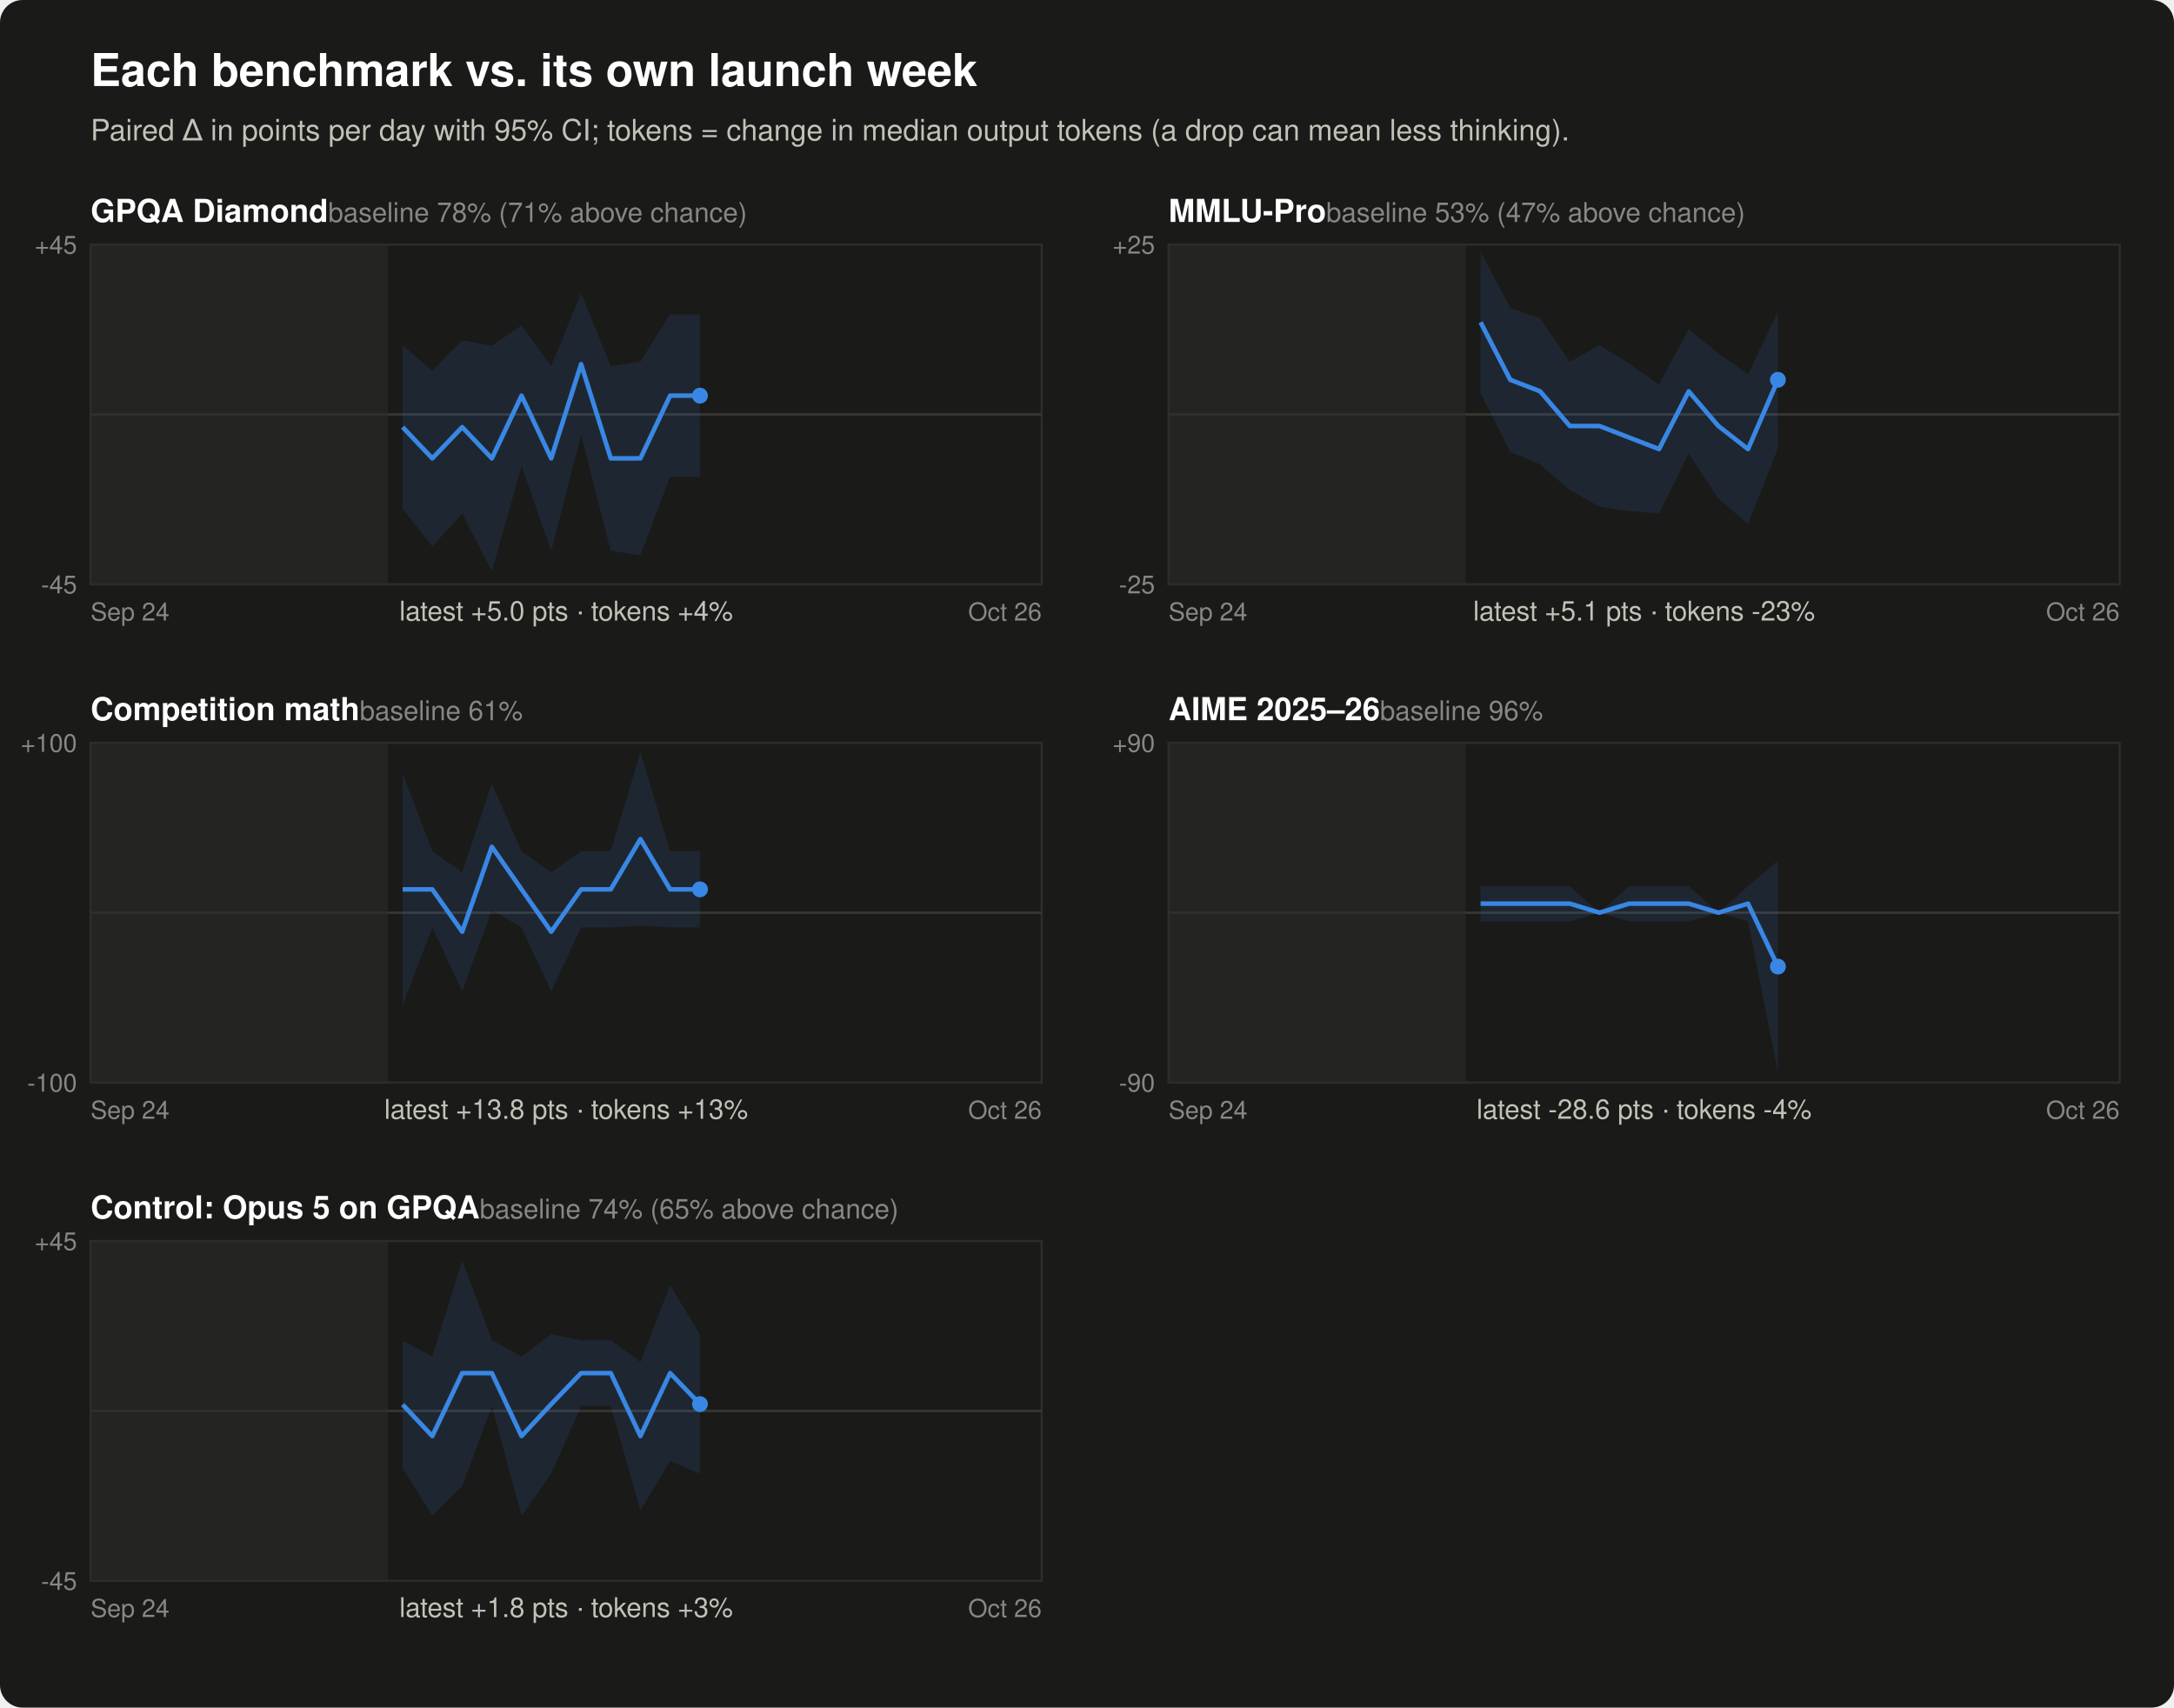
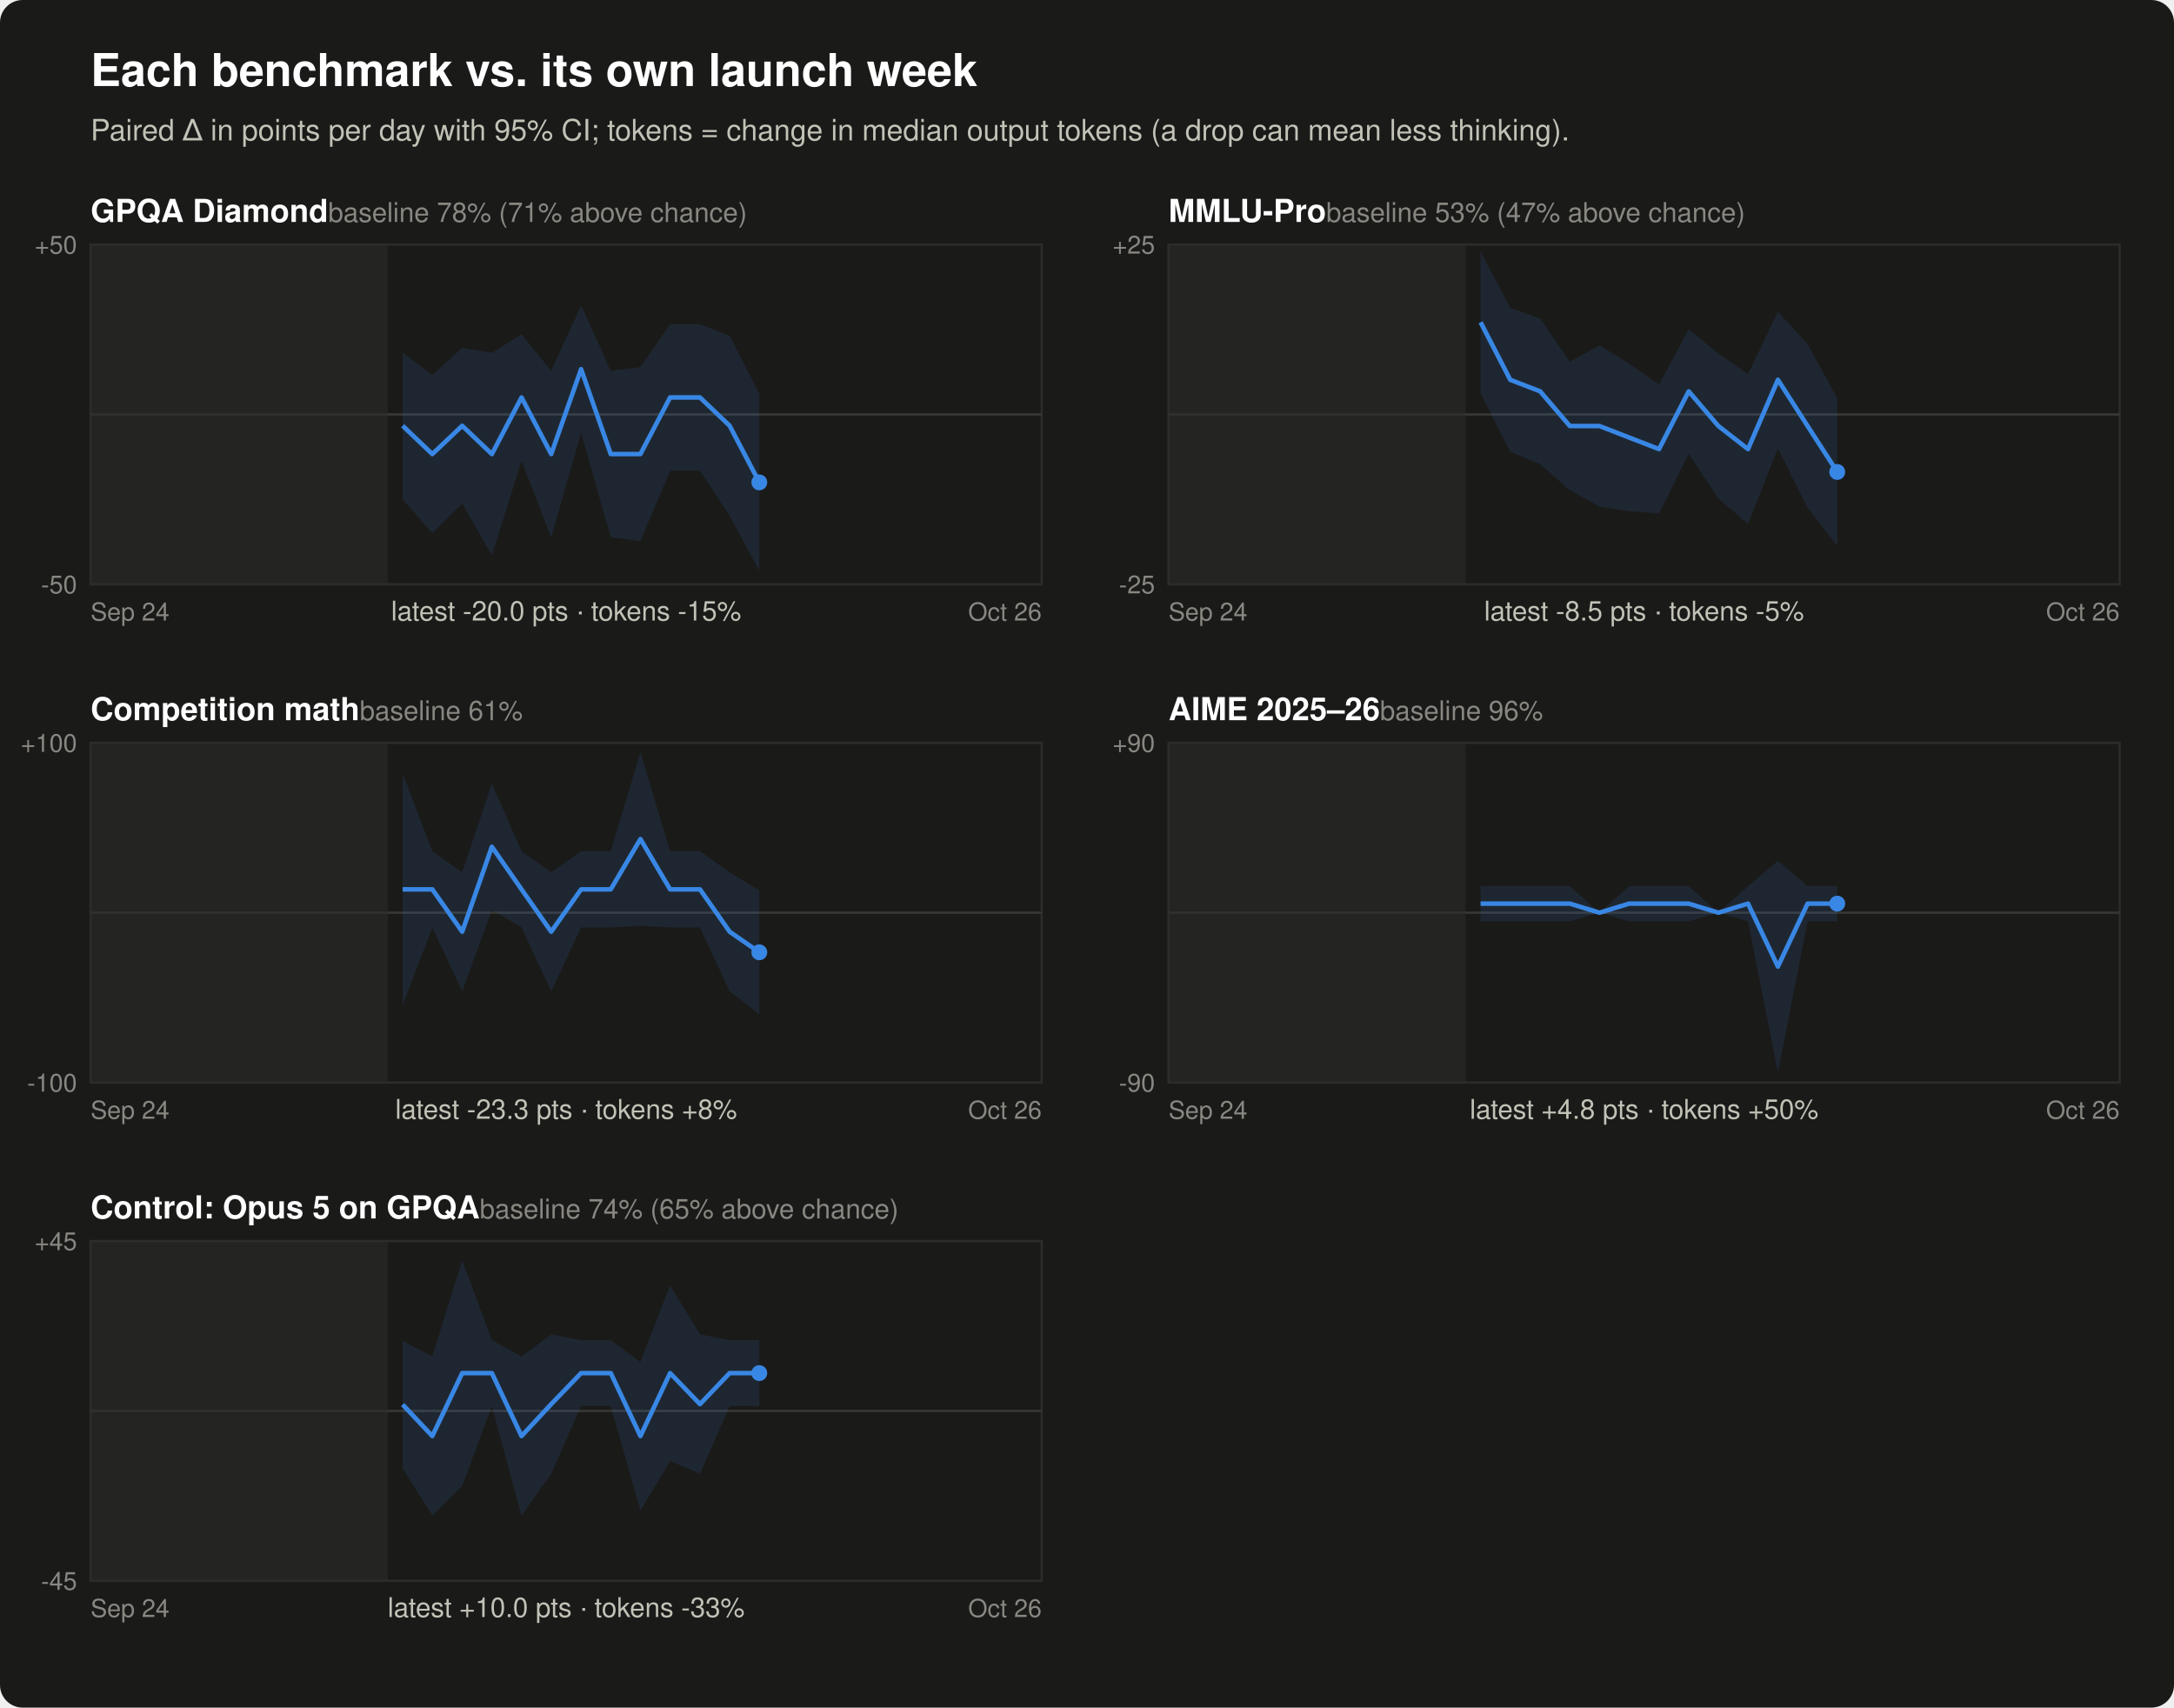
<svg xmlns="http://www.w3.org/2000/svg" width="960" height="754" viewBox="0 0 960 754" font-family="-apple-system, Segoe UI, Helvetica, Arial, sans-serif" role="img" aria-labelledby="ft fd">
  <rect width="960" height="754" rx="10" fill="#1a1a19" />
  <text x="40" y="38" fill="#ffffff" font-size="20" font-weight="600">Each benchmark vs. its own launch week</text>
  <text x="40" y="62" fill="#c3c2b7" font-size="13">Paired Δ in points per day with 95% CI; tokens = change in median output tokens (a drop can mean less thinking).</text>
  <text x="40" y="98" fill="#ffffff" font-size="14" font-weight="600">GPQA Diamond<tspan fill="#898781" font-weight="400" font-size="12">  baseline 78% (71% above chance)</tspan>
  </text>
  <rect x="40" y="108" width="420" height="150" fill="none" stroke="#2c2c2a" />
  <line x1="40" y1="183.0" x2="460" y2="183.0" stroke="#383835" />
-   <text x="34" y="262.0" text-anchor="end" fill="#898781" font-size="11">-45</text>
-   <text x="34" y="112.0" text-anchor="end" fill="#898781" font-size="11">+45</text>
+   <text x="34" y="262.0" text-anchor="end" fill="#898781" font-size="11">-50</text>
+   <text x="34" y="112.0" text-anchor="end" fill="#898781" font-size="11">+50</text>
  <rect x="40.0" y="108" width="131.2" height="150" fill="#2c2c2a" opacity="0.6" />
  <text x="40" y="274" fill="#898781" font-size="11">Sep 24</text>
  <text x="460" y="274" text-anchor="end" fill="#898781" font-size="11">Oct 26</text>
-   <path d="M177.8,152.5 L190.9,163.7 L204.1,150.3 L217.2,152.7 L230.3,143.7 L243.4,161.7 L256.6,129.5 L269.7,161.7 L282.8,159.7 L295.9,138.8 L309.1,138.8 L309.1,210.5 L295.9,210.5 L282.8,245.2 L269.7,243.2 L256.6,192.0 L243.4,243.2 L230.3,205.7 L217.2,252.2 L204.1,226.8 L190.9,241.2 L177.8,224.6 Z" fill="#3987e5" opacity="0.12" />
-   <path d="M177.8,188.6 L190.9,202.4 L204.1,188.6 L217.2,202.4 L230.3,174.7 L243.4,202.4 L256.6,160.8 L269.7,202.4 L282.8,202.4 L295.9,174.7 L309.1,174.7" fill="none" stroke="#3987e5" stroke-width="2" stroke-linejoin="round" />
-   <circle cx="309.1" cy="174.7" r="3.5" fill="#3987e5" />
-   <text x="250.0" y="274" text-anchor="middle" fill="#c3c2b7" font-size="12">latest +5.0 pts · tokens +4%</text>
+   <path d="M177.8,155.6 L190.9,165.6 L204.1,153.6 L217.2,155.8 L230.3,147.6 L243.4,163.8 L256.6,134.9 L269.7,163.8 L282.8,162.1 L295.9,143.2 L309.1,143.2 L322.2,148.3 L335.3,173.9 L335.3,252.1 L322.2,227.7 L309.1,207.8 L295.9,207.8 L282.8,238.9 L269.7,237.2 L256.6,191.1 L243.4,237.2 L230.3,203.4 L217.2,245.2 L204.1,222.4 L190.9,235.4 L177.8,220.4 Z" fill="#3987e5" opacity="0.12" />
+   <path d="M177.8,188.0 L190.9,200.5 L204.1,188.0 L217.2,200.5 L230.3,175.5 L243.4,200.5 L256.6,163.0 L269.7,200.5 L282.8,200.5 L295.9,175.5 L309.1,175.5 L322.2,188.0 L335.3,213.0" fill="none" stroke="#3987e5" stroke-width="2" stroke-linejoin="round" />
+   <circle cx="335.3" cy="213.0" r="3.5" fill="#3987e5" />
+   <text x="250.0" y="274" text-anchor="middle" fill="#c3c2b7" font-size="12">latest -20.0 pts · tokens -15%</text>
  <text x="516" y="98" fill="#ffffff" font-size="14" font-weight="600">MMLU-Pro<tspan fill="#898781" font-weight="400" font-size="12">  baseline 53% (47% above chance)</tspan>
  </text>
  <rect x="516" y="108" width="420" height="150" fill="none" stroke="#2c2c2a" />
  <line x1="516" y1="183.0" x2="936" y2="183.0" stroke="#383835" />
  <text x="510" y="262.0" text-anchor="end" fill="#898781" font-size="11">-25</text>
  <text x="510" y="112.0" text-anchor="end" fill="#898781" font-size="11">+25</text>
  <rect x="516.0" y="108" width="131.2" height="150" fill="#2c2c2a" opacity="0.6" />
  <text x="516" y="274" fill="#898781" font-size="11">Sep 24</text>
  <text x="936" y="274" text-anchor="end" fill="#898781" font-size="11">Oct 26</text>
-   <path d="M653.8,111.1 L666.9,136.0 L680.1,140.6 L693.2,159.8 L706.3,152.5 L719.4,160.6 L732.6,169.8 L745.7,145.4 L758.8,156.1 L771.9,165.2 L785.1,137.6 L785.1,197.9 L771.9,231.3 L758.8,220.1 L745.7,200.3 L732.6,226.7 L719.4,225.7 L706.3,223.7 L693.2,216.4 L680.1,205.0 L666.9,199.5 L653.8,173.6 Z" fill="#3987e5" opacity="0.12" />
-   <path d="M653.8,142.3 L666.9,167.7 L680.1,172.8 L693.2,188.1 L706.3,188.1 L719.4,193.2 L732.6,198.3 L745.7,172.8 L758.8,188.1 L771.9,198.3 L785.1,167.7" fill="none" stroke="#3987e5" stroke-width="2" stroke-linejoin="round" />
-   <circle cx="785.1" cy="167.7" r="3.5" fill="#3987e5" />
-   <text x="726.0" y="274" text-anchor="middle" fill="#c3c2b7" font-size="12">latest +5.1 pts · tokens -23%</text>
+   <path d="M653.8,111.1 L666.9,136.0 L680.1,140.6 L693.2,159.8 L706.3,152.5 L719.4,160.6 L732.6,169.8 L745.7,145.4 L758.8,156.1 L771.9,165.2 L785.1,137.6 L798.2,152.0 L811.3,175.8 L811.3,241.0 L798.2,224.2 L785.1,197.9 L771.9,231.3 L758.8,220.1 L745.7,200.3 L732.6,226.7 L719.4,225.7 L706.3,223.7 L693.2,216.4 L680.1,205.0 L666.9,199.5 L653.8,173.6 Z" fill="#3987e5" opacity="0.12" />
+   <path d="M653.8,142.3 L666.9,167.7 L680.1,172.8 L693.2,188.1 L706.3,188.1 L719.4,193.2 L732.6,198.3 L745.7,172.8 L758.8,188.1 L771.9,198.3 L785.1,167.7 L798.2,188.1 L811.3,208.4" fill="none" stroke="#3987e5" stroke-width="2" stroke-linejoin="round" />
+   <circle cx="811.3" cy="208.4" r="3.5" fill="#3987e5" />
+   <text x="726.0" y="274" text-anchor="middle" fill="#c3c2b7" font-size="12">latest -8.5 pts · tokens -5%</text>
  <text x="40" y="318" fill="#ffffff" font-size="14" font-weight="600">Competition math<tspan fill="#898781" font-weight="400" font-size="12">  baseline 61%</tspan>
  </text>
  <rect x="40" y="328" width="420" height="150" fill="none" stroke="#2c2c2a" />
  <line x1="40" y1="403.0" x2="460" y2="403.0" stroke="#383835" />
  <text x="34" y="482.0" text-anchor="end" fill="#898781" font-size="11">-100</text>
  <text x="34" y="332.0" text-anchor="end" fill="#898781" font-size="11">+100</text>
  <rect x="40.0" y="328" width="131.2" height="150" fill="#2c2c2a" opacity="0.6" />
  <text x="40" y="494" fill="#898781" font-size="11">Sep 24</text>
  <text x="460" y="494" text-anchor="end" fill="#898781" font-size="11">Oct 26</text>
-   <path d="M177.8,341.5 L190.9,375.9 L204.1,385.2 L217.2,346.1 L230.3,375.9 L243.4,385.2 L256.6,375.9 L269.7,375.9 L282.8,332.2 L295.9,375.9 L309.1,375.9 L309.1,409.5 L295.9,409.5 L282.8,408.8 L269.7,409.5 L256.6,409.5 L243.4,437.7 L230.3,409.5 L217.2,401.8 L204.1,437.7 L190.9,409.5 L177.8,443.9 Z" fill="#3987e5" opacity="0.12" />
-   <path d="M177.8,392.7 L190.9,392.7 L204.1,411.4 L217.2,373.9 L230.3,392.7 L243.4,411.4 L256.6,392.7 L269.7,392.7 L282.8,370.5 L295.9,392.7 L309.1,392.7" fill="none" stroke="#3987e5" stroke-width="2" stroke-linejoin="round" />
-   <circle cx="309.1" cy="392.7" r="3.5" fill="#3987e5" />
-   <text x="250.0" y="494" text-anchor="middle" fill="#c3c2b7" font-size="12">latest +13.8 pts · tokens +13%</text>
+   <path d="M177.8,341.5 L190.9,375.9 L204.1,385.2 L217.2,346.1 L230.3,375.9 L243.4,385.2 L256.6,375.9 L269.7,375.9 L282.8,332.2 L295.9,375.9 L309.1,375.9 L322.2,385.2 L335.3,393.2 L335.3,447.8 L322.2,437.7 L309.1,409.5 L295.9,409.5 L282.8,408.8 L269.7,409.5 L256.6,409.5 L243.4,437.7 L230.3,409.5 L217.2,401.8 L204.1,437.7 L190.9,409.5 L177.8,443.9 Z" fill="#3987e5" opacity="0.12" />
+   <path d="M177.8,392.7 L190.9,392.7 L204.1,411.4 L217.2,373.9 L230.3,392.7 L243.4,411.4 L256.6,392.7 L269.7,392.7 L282.8,370.5 L295.9,392.7 L309.1,392.7 L322.2,411.4 L335.3,420.5" fill="none" stroke="#3987e5" stroke-width="2" stroke-linejoin="round" />
+   <circle cx="335.3" cy="420.5" r="3.5" fill="#3987e5" />
+   <text x="250.0" y="494" text-anchor="middle" fill="#c3c2b7" font-size="12">latest -23.3 pts · tokens +8%</text>
  <text x="516" y="318" fill="#ffffff" font-size="14" font-weight="600">AIME 2025–26<tspan fill="#898781" font-weight="400" font-size="12">  baseline 96%</tspan>
  </text>
  <rect x="516" y="328" width="420" height="150" fill="none" stroke="#2c2c2a" />
  <line x1="516" y1="403.0" x2="936" y2="403.0" stroke="#383835" />
  <text x="510" y="482.0" text-anchor="end" fill="#898781" font-size="11">-90</text>
  <text x="510" y="332.0" text-anchor="end" fill="#898781" font-size="11">+90</text>
  <rect x="516.0" y="328" width="131.2" height="150" fill="#2c2c2a" opacity="0.6" />
  <text x="516" y="494" fill="#898781" font-size="11">Sep 24</text>
  <text x="936" y="494" text-anchor="end" fill="#898781" font-size="11">Oct 26</text>
-   <path d="M653.8,391.3 L666.9,391.3 L680.1,391.3 L693.2,391.3 L706.3,403.0 L719.4,391.3 L732.6,391.3 L745.7,391.3 L758.8,403.0 L771.9,391.3 L785.1,380.1 L785.1,473.5 L771.9,406.8 L758.8,403.0 L745.7,406.8 L732.6,406.8 L719.4,406.8 L706.3,403.0 L693.2,406.8 L680.1,406.8 L666.9,406.8 L653.8,406.8 Z" fill="#3987e5" opacity="0.12" />
-   <path d="M653.8,399.0 L666.9,399.0 L680.1,399.0 L693.2,399.0 L706.3,403.0 L719.4,399.0 L732.6,399.0 L745.7,399.0 L758.8,403.0 L771.9,399.0 L785.1,426.8" fill="none" stroke="#3987e5" stroke-width="2" stroke-linejoin="round" />
-   <circle cx="785.1" cy="426.8" r="3.5" fill="#3987e5" />
-   <text x="726.0" y="494" text-anchor="middle" fill="#c3c2b7" font-size="12">latest -28.6 pts · tokens -4%</text>
+   <path d="M653.8,391.3 L666.9,391.3 L680.1,391.3 L693.2,391.3 L706.3,403.0 L719.4,391.3 L732.6,391.3 L745.7,391.3 L758.8,403.0 L771.9,391.3 L785.1,380.1 L798.2,391.3 L811.3,391.3 L811.3,406.8 L798.2,406.8 L785.1,473.5 L771.9,406.8 L758.8,403.0 L745.7,406.8 L732.6,406.8 L719.4,406.8 L706.3,403.0 L693.2,406.8 L680.1,406.8 L666.9,406.8 L653.8,406.8 Z" fill="#3987e5" opacity="0.12" />
+   <path d="M653.8,399.0 L666.9,399.0 L680.1,399.0 L693.2,399.0 L706.3,403.0 L719.4,399.0 L732.6,399.0 L745.7,399.0 L758.8,403.0 L771.9,399.0 L785.1,426.8 L798.2,399.0 L811.3,399.0" fill="none" stroke="#3987e5" stroke-width="2" stroke-linejoin="round" />
+   <circle cx="811.3" cy="399.0" r="3.5" fill="#3987e5" />
+   <text x="726.0" y="494" text-anchor="middle" fill="#c3c2b7" font-size="12">latest +4.8 pts · tokens +50%</text>
  <text x="40" y="538" fill="#ffffff" font-size="14" font-weight="600">Control: Opus 5 on GPQA<tspan fill="#898781" font-weight="400" font-size="12">  baseline 74% (65% above chance)</tspan>
  </text>
  <rect x="40" y="548" width="420" height="150" fill="none" stroke="#2c2c2a" />
  <line x1="40" y1="623.0" x2="460" y2="623.0" stroke="#383835" />
  <text x="34" y="702.0" text-anchor="end" fill="#898781" font-size="11">-45</text>
  <text x="34" y="552.0" text-anchor="end" fill="#898781" font-size="11">+45</text>
  <rect x="40.0" y="548" width="131.2" height="150" fill="#2c2c2a" opacity="0.6" />
  <text x="40" y="714" fill="#898781" font-size="11">Sep 24</text>
  <text x="460" y="714" text-anchor="end" fill="#898781" font-size="11">Oct 26</text>
-   <path d="M177.8,592.1 L190.9,599.0 L204.1,556.6 L217.2,591.8 L230.3,599.0 L243.4,589.2 L256.6,591.8 L269.7,591.8 L282.8,601.4 L295.9,567.6 L309.1,589.2 L309.1,650.7 L295.9,645.1 L282.8,666.9 L269.7,620.8 L256.6,620.8 L243.4,650.7 L230.3,669.2 L217.2,620.8 L204.1,656.1 L190.9,669.2 L177.8,648.3 Z" fill="#3987e5" opacity="0.12" />
-   <path d="M177.8,620.2 L190.9,634.1 L204.1,606.3 L217.2,606.3 L230.3,634.1 L243.4,620.0 L256.6,606.3 L269.7,606.3 L282.8,634.1 L295.9,606.3 L309.1,620.0" fill="none" stroke="#3987e5" stroke-width="2" stroke-linejoin="round" />
-   <circle cx="309.1" cy="620.0" r="3.5" fill="#3987e5" />
-   <text x="250.0" y="714" text-anchor="middle" fill="#c3c2b7" font-size="12">latest +1.8 pts · tokens +3%</text>
+   <path d="M177.8,592.1 L190.9,599.0 L204.1,556.6 L217.2,591.8 L230.3,599.0 L243.4,589.2 L256.6,591.8 L269.7,591.8 L282.8,601.4 L295.9,567.6 L309.1,589.2 L322.2,591.8 L335.3,591.8 L335.3,620.8 L322.2,620.8 L309.1,650.7 L295.9,645.1 L282.8,666.9 L269.7,620.8 L256.6,620.8 L243.4,650.7 L230.3,669.2 L217.2,620.8 L204.1,656.1 L190.9,669.2 L177.8,648.3 Z" fill="#3987e5" opacity="0.12" />
+   <path d="M177.8,620.2 L190.9,634.1 L204.1,606.3 L217.2,606.3 L230.3,634.1 L243.4,620.0 L256.6,606.3 L269.7,606.3 L282.8,634.1 L295.9,606.3 L309.1,620.0 L322.2,606.3 L335.3,606.3" fill="none" stroke="#3987e5" stroke-width="2" stroke-linejoin="round" />
+   <circle cx="335.3" cy="606.3" r="3.5" fill="#3987e5" />
+   <text x="250.0" y="714" text-anchor="middle" fill="#c3c2b7" font-size="12">latest +10.0 pts · tokens -33%</text>
</svg>
